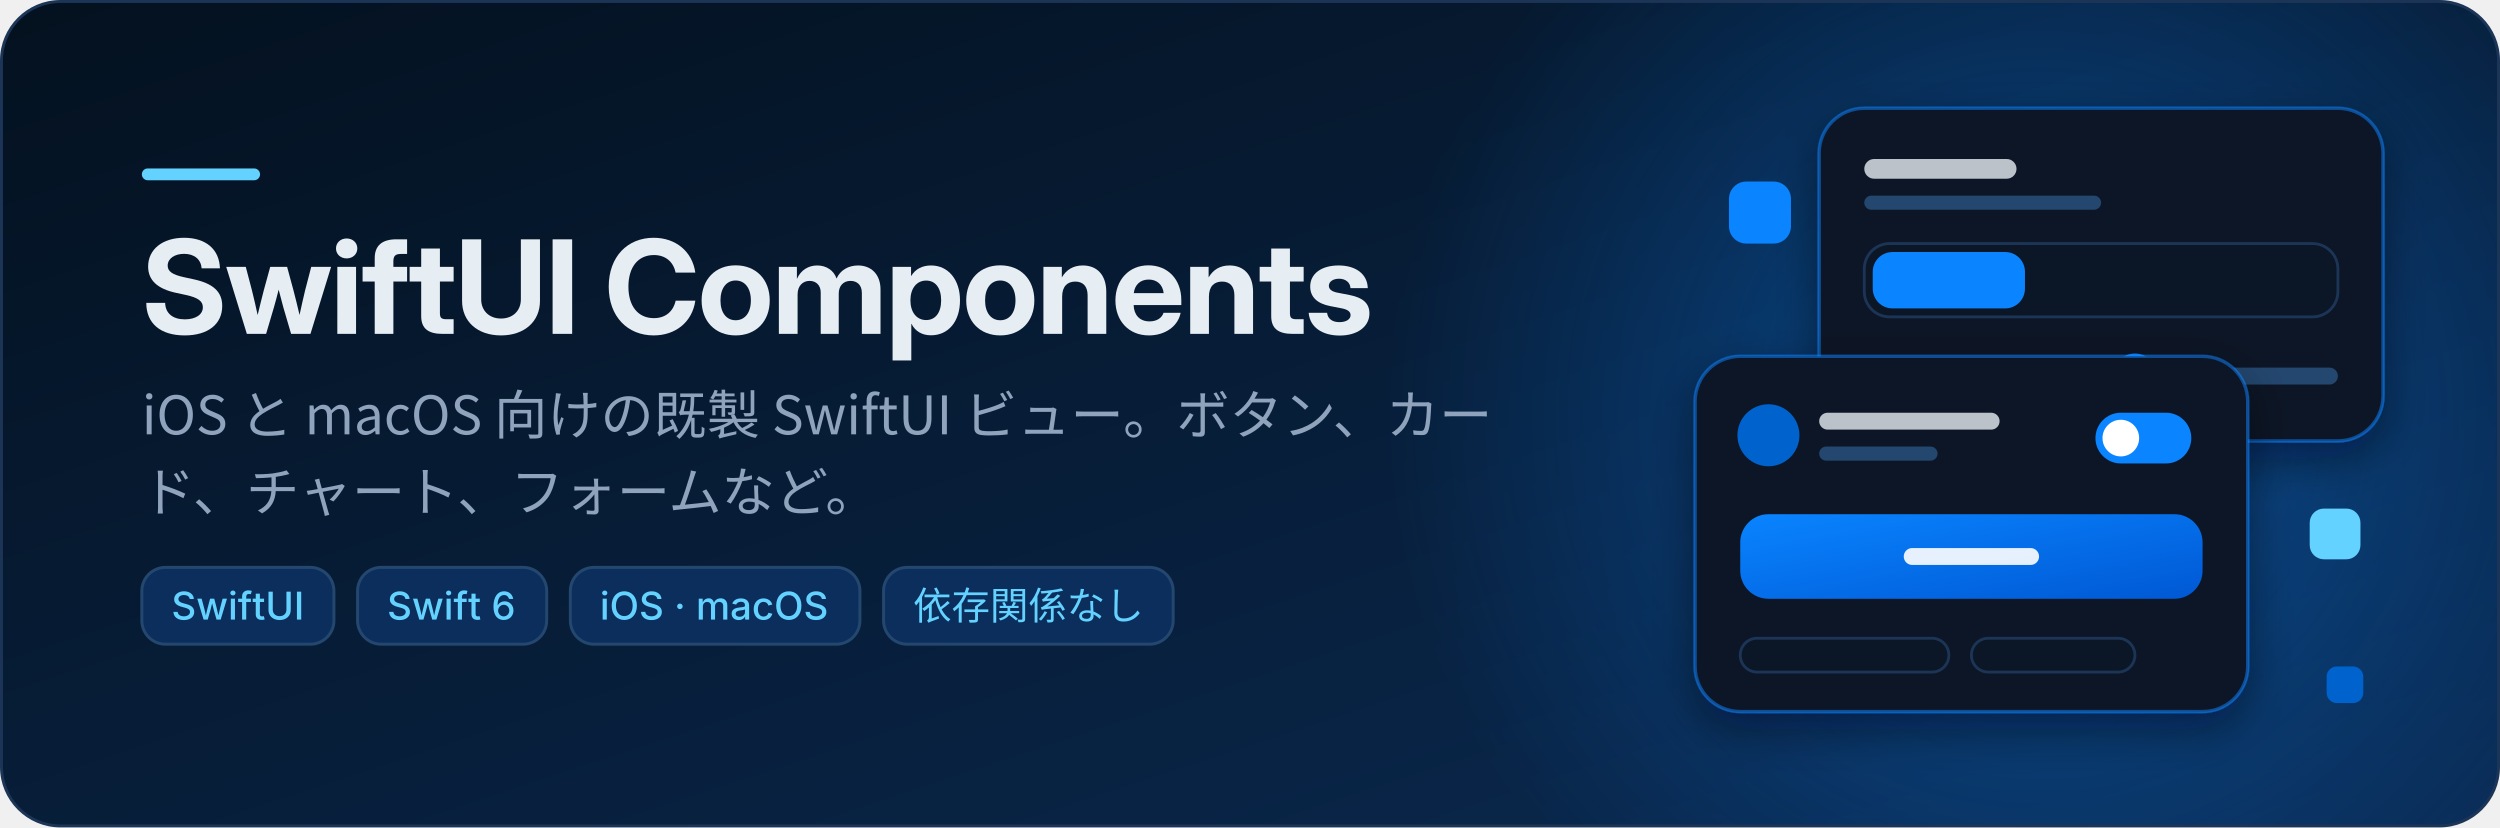
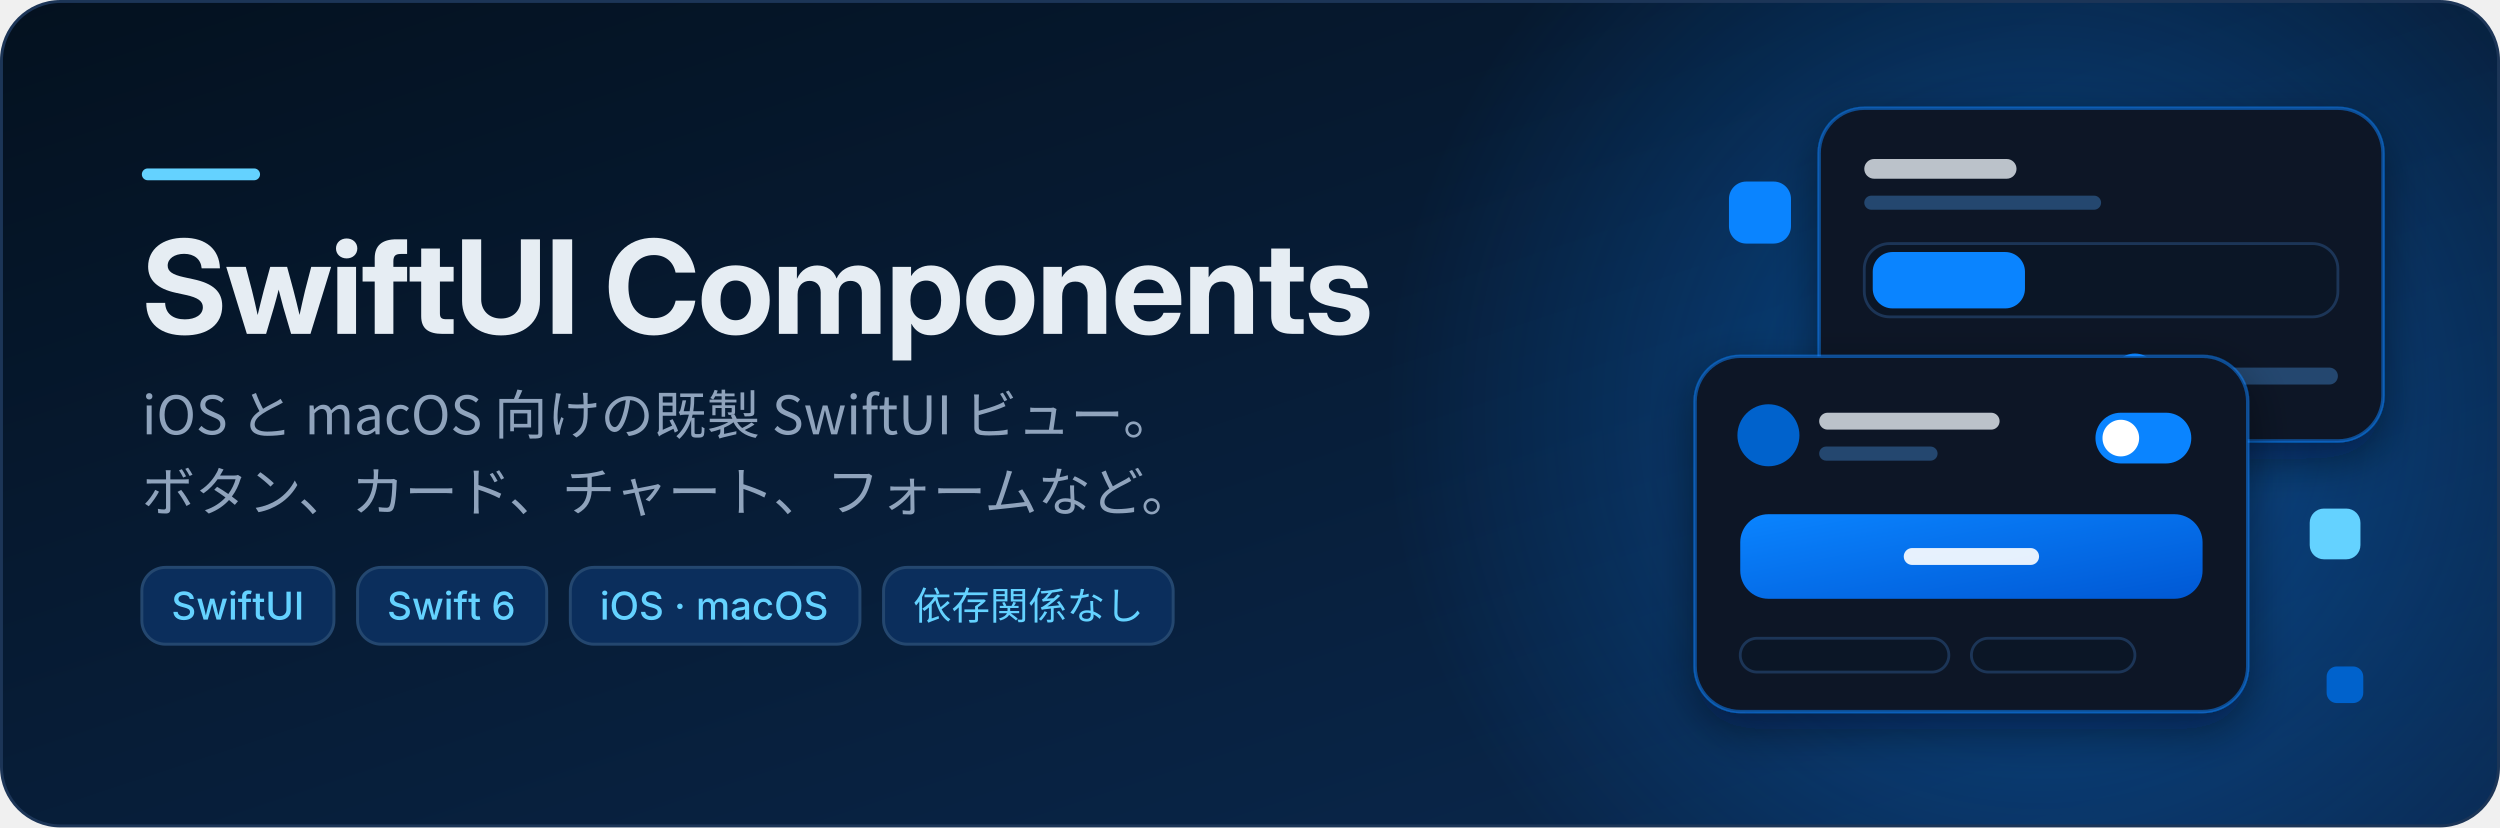
<svg xmlns="http://www.w3.org/2000/svg" width="846" height="280" viewBox="0 0 846 280" role="img" aria-labelledby="t">
  <style>.c{display:none}@media (max-width:500px){.w{display:none}.c{display:inline}}.m-float{animation:mFloat 6s ease-in-out infinite alternate}@keyframes mFloat{from{transform:translateY(0)}to{transform:translateY(-6px)}}.m-float-b{animation:mFloatB 7s ease-in-out infinite alternate}@keyframes mFloatB{from{transform:translateY(0)}to{transform:translateY(5px)}}.m-bob{animation:mBob 5s ease-in-out infinite alternate}@keyframes mBob{from{transform:translateY(0)}to{transform:translateY(-8px)}}.m-bar{transform-box:fill-box;transform-origin:center bottom;animation:mBar 4.2s ease-in-out infinite alternate}@keyframes mBar{from{transform:scaleY(.55)}to{transform:scaleY(1)}}.m-knob{animation:mKnob 6s ease-in-out infinite}@keyframes mKnob{0%,45%{transform:translateX(0)}55%,95%{transform:translateX(12px)}100%{transform:translateX(0)}}.m-slide{animation:mSlide 8s ease-in-out infinite alternate}@keyframes mSlide{from{transform:translateX(0)}to{transform:translateX(56px)}}.m-ring{stroke-dasharray:100;stroke-dashoffset:28;animation:mRing 7s ease-in-out infinite}@keyframes mRing{0%{stroke-dashoffset:100}45%,100%{stroke-dashoffset:28}}.m-caret{animation:mCaret 1.2s steps(1) infinite}@keyframes mCaret{50%{opacity:0}}.m-island{transform-box:fill-box;transform-origin:center;animation:mIsland 9s ease-in-out infinite}@keyframes mIsland{0%,20%{transform:scaleX(.42)}30%,70%{transform:scaleX(1)}80%,100%{transform:scaleX(.42)}}@media (prefers-reduced-motion: reduce){*{animation:none!important}}</style>
  <defs>
    <linearGradient id="bg" x1="0" y1="0" x2="1" y2="1">
      <stop offset="0" stop-color="#04111F" />
      <stop offset="1" stop-color="#0A2A52" />
    </linearGradient>
    <radialGradient id="glow">
      <stop offset="0" stop-color="#0A84FF" stop-opacity="0.42" />
      <stop offset="1" stop-color="#0A84FF" stop-opacity="0" />
    </radialGradient>
    <linearGradient id="mButton" x1="0" y1="0" x2="1" y2="1">
      <stop offset="0" stop-color="#0A84FF" />
      <stop offset="1" stop-color="#0058D4" />
    </linearGradient>
    <filter id="mShadow" x="-20%" y="-20%" width="140%" height="150%">
      <feDropShadow dx="0" dy="6" stdDeviation="8" flood-color="#04111F" flood-opacity="0.45" />
    </filter>
    <clipPath id="frame">
      <rect x="0.5" y="0.5" width="845" height="279" rx="20" />
    </clipPath>
    <path id="bd397" d="M675 24C1042 24 1266-153 1266-440C1266-664 1125-795 807-862L664-893C481-933 407-984 407-1076C407-1185 514-1261 666-1261C826-1261 931-1174 942-1033L1230-1033C1221-1333 1008-1514 665-1514C326-1514 99-1332 99-1061C99-848 242-711 537-647L694-613C883-572 961-516 961-420C961-304 848-229 677-229C486-229 371-325 367-489L70-489C70-165 293 24 675 24Z" />
    <path id="bd984" d="M337 0L640 0L764-420C790-509 814-603 838-697C862-603 886-509 911-420L1034 0L1339 0L1664-1056L1351-1056L1255-687C1224-562 1196-429 1167-298C1136-429 1104-563 1071-687L971-1056L705-1056L604-687C571-562 539-428 507-297C478-428 449-562 417-687L320-1056L12-1056Z" />
    <path id="bd689" d="M104 0L399 0L399-1056L104-1056ZM251-1189C348-1189 419-1256 419-1346C419-1436 348-1503 251-1503C154-1503 83-1436 83-1346C83-1256 154-1189 251-1189Z" />
    <path id="bd647" d="M719-1056L503-1056L503-1143C503-1227 534-1259 619-1259L719-1259L719-1490L552-1490C324-1490 209-1390 209-1193L209-1056L18-1056L18-825L209-825L209 0L503 0L503-825L719-825Z" />
    <path id="bd889" d="M711-1056L495-1056L495-1344L200-1344L200-1056L18-1056L18-825L200-825L200-280C200-88 307 0 539 0L711 0L711-231L598-231C518-231 495-254 495-326L495-825L711-825Z" />
    <path id="bd424" d="M721 24C1093 24 1335-197 1335-519L1335-1490L1034-1490L1034-544C1034-368 911-242 721-242C532-242 409-369 409-544L409-1490L108-1490L108-519C108-196 349 24 721 24Z" />
    <path id="bd197" d="M419-1490L111-1490L111 0L419 0Z" />
    <path id="bd73" d="M771 24C1120 24 1380-191 1427-523L1117-523C1079-348 951-248 775-248C521-248 373-441 373-744C373-1049 522-1242 775-1242C952-1242 1081-1141 1116-965L1427-965C1380-1298 1120-1514 771-1514C361-1514 63-1220 63-744C63-271 362 24 771 24Z" />
    <path id="bd790" d="M594 24C915 24 1131-196 1131-527C1131-858 915-1080 594-1080C274-1080 58-858 58-527C58-196 274 24 594 24ZM594-215C451-215 355-331 355-527C355-724 452-841 594-841C737-841 834-724 834-527C834-331 738-215 594-215Z" />
    <path id="bd766" d="M104 0L399 0L399-623C399-759 483-835 588-835C691-835 763-764 763-654L763 0L1047 0L1047-636C1047-754 1118-835 1232-835C1333-835 1411-773 1411-646L1411 0L1705 0L1705-700C1705-942 1554-1078 1351-1078C1198-1078 1068-1001 1013-872C969-1001 850-1078 708-1078C574-1078 451-1009 388-866L388-1056L104-1056Z" />
    <path id="bd843" d="M104 418L399 418L399-158L402-158C463-39 570 22 709 22C985 22 1166-198 1166-529C1166-853 981-1078 711-1078C574-1078 463-1023 398-913L395-913L395-1056L104-1056ZM633-218C484-218 385-340 385-529C385-717 484-840 633-840C776-840 869-727 869-529C869-331 776-218 633-218Z" />
    <path id="bd773" d="M399-587C399-751 484-824 606-824C729-824 800-749 800-607L800 0L1094 0L1094-661C1094-928 949-1078 724-1078C572-1078 465-1010 394-890L394-1056L104-1056L104 0L399 0Z" />
    <path id="bd614" d="M586 24C842 24 1046-122 1085-332L816-332C789-250 710-197 595-197C440-197 350-298 345-454L1096-454L1096-533C1096-855 887-1080 576-1080C273-1080 58-849 58-527C58-206 266 24 586 24ZM347-642C363-774 450-856 582-856C715-856 803-774 818-642Z" />
    <path id="bd871" d="M543 26C819 26 1011-112 1011-323C1011-478 913-570 700-612L500-651C419-668 372-703 372-757C372-820 433-869 534-869C638-869 710-806 712-721L985-721C979-941 799-1078 526-1078C251-1078 78-946 78-746C78-582 187-478 392-438L577-402C663-385 714-352 714-296C714-231 647-185 538-185C423-185 355-240 344-332L54-332C72-105 269 26 543 26Z" />
    <path id="bm397" d="M665 25C1015 25 1217-159 1217-412C1217-681 978-783 788-832L643-870C529-900 375-953 375-1094C375-1220 489-1312 670-1312C839-1312 960-1234 975-1098L1197-1098C1190-1335 981-1510 675-1510C375-1510 147-1339 147-1081C147-877 291-752 535-687L709-639C869-596 992-545 992-415C992-271 853-175 664-175C492-175 348-251 335-414L106-414C120-142 330 25 665 25Z" />
    <path id="bm984" d="M393 0L614 0L752-481C785-596 817-733 849-867C880-733 911-598 945-481L1083 0L1304 0L1641-1118L1407-1118L1284-655C1252-531 1217-390 1183-221C1149-391 1113-533 1082-655L960-1118L740-1118L617-655C584-530 548-387 514-219C480-393 443-535 412-655L289-1118L57-1118Z" />
    <path id="bm689" d="M148 0L368 0L368-1118L148-1118ZM259-1289C335-1289 398-1347 398-1419C398-1492 335-1550 259-1550C183-1550 120-1492 120-1419C120-1347 183-1289 259-1289Z" />
    <path id="bm647" d="M702-1118L452-1118L452-1216C452-1314 495-1368 600-1368C646-1368 677-1358 698-1352L749-1530C719-1541 653-1560 565-1560C388-1560 232-1455 232-1246L232-1118L20-1118L20-939L232-939L232 0L452 0L452-939L702-939Z" />
    <path id="bm889" d="M626-1118L403-1118L403-1384L183-1384L183-1118L20-1118L20-939L183-939L183-284C183-94 300 15 503 15C554 15 610 8 657-8L618-184C591-178 548-172 525-172C438-172 403-212 403-302L403-939L626-939Z" />
    <path id="bm424" d="M759 23C1115 23 1351-199 1351-512L1351-1490L1122-1490L1122-531C1122-330 983-184 759-184C534-184 393-330 393-531L393-1490L165-1490L165-512C165-199 400 23 759 23Z" />
    <path id="bm197" d="M393-1490L165-1490L165 0L393 0Z" />
    <path id="bm1349" d="M659 20C971 20 1178-201 1178-487C1178-772 971-976 713-976C556-976 420-900 344-774L333-774C333-1111 459-1310 678-1310C820-1310 910-1223 940-1102L1164-1102C1130-1340 942-1510 678-1510C330-1510 113-1212 113-695C113-147 392 20 659 20ZM658-172C487-172 361-316 361-482C361-647 493-791 662-791C831-791 956-655 956-484C956-309 826-172 658-172Z" />
    <path id="bm321" d="M786 20C1172 20 1457-268 1457-744C1457-1222 1172-1510 786-1510C399-1510 113-1222 113-744C113-268 399 20 786 20ZM786-188C530-188 339-384 339-744C339-1105 530-1302 786-1302C1040-1302 1231-1106 1231-744C1231-384 1040-188 786-188Z" />
    <path id="bm1509" d="M311-560C393-560 458-625 458-707C458-790 393-855 311-855C228-855 163-790 163-707C163-625 228-560 311-560Z" />
    <path id="bm766" d="M148 0L368 0L368-695C368-858 474-944 597-944C715-944 801-865 801-746L801 0L1018 0L1018-716C1018-849 1102-944 1241-944C1355-944 1451-881 1451-732L1451 0L1671 0L1671-754C1671-1008 1515-1137 1317-1137C1158-1137 1020-1053 963-902C919-1050 823-1137 677-1137C544-1137 419-1064 362-909L357-1118L148-1118Z" />
    <path id="bm507" d="M461 25C642 25 748-66 791-153L802-153L802 0L1015 0L1015-742C1015-1065 758-1132 578-1132C379-1132 191-1054 115-854L322-800C353-876 435-953 581-953C721-953 795-881 795-757L795-751C795-672 710-673 513-650C302-626 83-570 83-316C83-96 248 25 461 25ZM510-152C387-152 299-207 299-313C299-428 401-470 525-487C593-496 763-514 796-546L796-403C796-272 689-152 510-152Z" />
    <path id="bm586" d="M618 23C853 23 1035-104 1089-315L881-365C851-244 758-163 619-163C417-163 320-340 320-553C320-769 417-946 619-946C756-946 847-867 877-752L1086-802C1031-1009 850-1132 618-1132C303-1132 96-901 96-553C96-208 303 23 618 23Z" />
  </defs>
  <g clip-path="url(#frame)">
    <rect width="846" height="280" fill="url(#bg)" />
    <circle class="w" cx="690" cy="140" r="220" fill="url(#glow)" />
    <g class="w">
      <g transform="translate(566 29) scale(0.954)">
        <g class="m-float-b">
          <rect x="52" y="8" width="200" height="118" rx="16" fill="#0B1626" stroke="rgba(10,132,255,0.5)" stroke-width="1.2" filter="url(#mShadow)" />
          <rect x="68" y="26" width="54" height="7" rx="3.5" fill="#E6EDF3" opacity=".8" />
          <rect x="68" y="39" width="84" height="5" rx="2.5" fill="#24476F" />
          <rect x="68" y="56" width="168" height="26" rx="9" fill="#0B1626" stroke="#1C3557" />
          <rect class="m-slide" x="71" y="59" width="54" height="20" rx="7" fill="#0A84FF" />
          <rect x="68" y="100" width="168" height="6" rx="3" fill="#24476F" />
          <rect x="68" y="100" width="96" height="6" rx="3" fill="#64D2FF" />
          <circle cx="164" cy="103" r="7" fill="#fff" stroke="#0A84FF" stroke-width="2" />
        </g>
        <g class="m-float">
          <rect x="8" y="96" width="196" height="126" rx="16" fill="#0B1626" stroke="rgba(10,132,255,0.5)" stroke-width="1.2" filter="url(#mShadow)" />
          <circle cx="34" cy="124" r="11" fill="#0062CC" />
          <rect x="52" y="116" width="64" height="6" rx="3" fill="#E6EDF3" opacity=".8" />
          <rect x="52" y="128" width="42" height="5" rx="2.5" fill="#24476F" />
          <rect x="150" y="116" width="34" height="18" rx="9" fill="#0A84FF" />
          <circle class="m-knob" cx="159" cy="125" r="6.5" fill="#fff" />
          <rect x="24" y="152" width="164" height="30" rx="10" fill="url(#mButton)" />
          <rect x="82" y="164" width="48" height="6" rx="3" fill="#fff" opacity=".9" />
          <rect x="24" y="196" width="74" height="12" rx="6" fill="#0B1626" stroke="#1C3557" />
          <rect x="106" y="196" width="58" height="12" rx="6" fill="#0B1626" stroke="#1C3557" />
        </g>
        <rect class="m-bob" style="animation-delay:-0s" x="20" y="34" width="22" height="22" rx="6.16" fill="#0A84FF" />
        <rect class="m-bob" style="animation-delay:-1.6s" x="226" y="150" width="18" height="18" rx="5.04" fill="#64D2FF" />
        <rect class="m-bob" style="animation-delay:-3.1s" x="232" y="206" width="13" height="13" rx="3.64" fill="#0062CC" />
      </g>
      <rect x="48" y="57" width="40" height="4" rx="2" fill="#64D2FF" />
      <g fill="#E6EDF3" transform="translate(48 112.99) scale(0.021484)">
        <use href="#bd397" x="0" />
        <use href="#bd984" x="1317" />
        <use href="#bd689" x="2975" />
        <use href="#bd647" x="3459" />
        <use href="#bd889" x="4200" />
        <use href="#bd424" x="4936" />
        <use href="#bd197" x="6359" />
        <use href="#bd73" x="7291" />
        <use href="#bd790" x="8759" />
        <use href="#bd766" x="9930" />
        <use href="#bd843" x="11721" />
        <use href="#bd790" x="12927" />
        <use href="#bd773" x="14097" />
        <use href="#bd614" x="15277" />
        <use href="#bd773" x="16409" />
        <use href="#bd889" x="17589" />
        <use href="#bd871" x="18325" />
      </g>
-       <text x="48" y="146.99" fill="#8FA3BC" font-family="-apple-system,BlinkMacSystemFont,&quot;PingFang SC&quot;,&quot;Hiragino Sans&quot;,&quot;Apple SD Gothic Neo&quot;,&quot;Noto Sans CJK SC&quot;,&quot;Noto Sans CJK JP&quot;,&quot;Noto Sans CJK KR&quot;,&quot;Microsoft YaHei&quot;,&quot;Malgun Gothic&quot;,sans-serif" font-size="18" font-weight="400">iOS と macOS 向けの既製 SwiftUI ビュー。ボタン、カー</text>
-       <text x="48" y="172.99" fill="#8FA3BC" font-family="-apple-system,BlinkMacSystemFont,&quot;PingFang SC&quot;,&quot;Hiragino Sans&quot;,&quot;Apple SD Gothic Neo&quot;,&quot;Noto Sans CJK SC&quot;,&quot;Noto Sans CJK JP&quot;,&quot;Noto Sans CJK KR&quot;,&quot;Microsoft YaHei&quot;,&quot;Malgun Gothic&quot;,sans-serif" font-size="18" font-weight="400">ド、チャート、フォームなど。</text>
+       <text x="48" y="146.99" fill="#8FA3BC" font-family="-apple-system,BlinkMacSystemFont,&quot;PingFang SC&quot;,&quot;Hiragino Sans&quot;,&quot;Apple SD Gothic Neo&quot;,&quot;Noto Sans CJK SC&quot;,&quot;Noto Sans CJK JP&quot;,&quot;Noto Sans CJK KR&quot;,&quot;Microsoft YaHei&quot;,&quot;Malgun Gothic&quot;,sans-serif" font-size="18" font-weight="400">iOS と macOS 向けの既製 SwiftUI ビュー。</text>
+       <text x="48" y="172.99" fill="#8FA3BC" font-family="-apple-system,BlinkMacSystemFont,&quot;PingFang SC&quot;,&quot;Hiragino Sans&quot;,&quot;Apple SD Gothic Neo&quot;,&quot;Noto Sans CJK SC&quot;,&quot;Noto Sans CJK JP&quot;,&quot;Noto Sans CJK KR&quot;,&quot;Microsoft YaHei&quot;,&quot;Malgun Gothic&quot;,sans-serif" font-size="18" font-weight="400">ボタン、カード、チャート、フォームなど。</text>
      <rect x="48" y="192" width="65" height="26" rx="8" fill="#0B2E5C" stroke="#24476F" />
      <g fill="#64D2FF" transform="translate(58 209.68) scale(0.006348)">
        <use href="#bm397" x="0" />
        <use href="#bm984" x="1323" />
        <use href="#bm689" x="3021" />
        <use href="#bm647" x="3537" />
        <use href="#bm889" x="4314" />
        <use href="#bm424" x="5011" />
        <use href="#bm197" x="6527" />
      </g>
      <rect x="121" y="192" width="64" height="26" rx="8" fill="#0B2E5C" stroke="#24476F" />
      <g fill="#64D2FF" transform="translate(131 209.68) scale(0.006348)">
        <use href="#bm397" x="0" />
        <use href="#bm984" x="1323" />
        <use href="#bm689" x="3021" />
        <use href="#bm647" x="3537" />
        <use href="#bm889" x="4314" />
        <use href="#bm1349" x="5557" />
      </g>
      <rect x="193" y="192" width="98" height="26" rx="8" fill="#0B2E5C" stroke="#24476F" />
      <g fill="#64D2FF" transform="translate(203 209.68) scale(0.006348)">
        <use href="#bm689" x="0" />
        <use href="#bm321" x="516" />
        <use href="#bm397" x="2086" />
        <use href="#bm1509" x="3955" />
        <use href="#bm766" x="5122" />
        <use href="#bm507" x="6941" />
        <use href="#bm586" x="8104" />
        <use href="#bm321" x="9286" />
        <use href="#bm397" x="10856" />
      </g>
      <rect x="299" y="192" width="98" height="26" rx="8" fill="#0B2E5C" stroke="#24476F" />
      <text x="309" y="209.68" fill="#64D2FF" font-family="-apple-system,BlinkMacSystemFont,&quot;PingFang SC&quot;,&quot;Hiragino Sans&quot;,&quot;Apple SD Gothic Neo&quot;,&quot;Noto Sans CJK SC&quot;,&quot;Noto Sans CJK JP&quot;,&quot;Noto Sans CJK KR&quot;,&quot;Microsoft YaHei&quot;,&quot;Malgun Gothic&quot;,sans-serif" font-size="13" font-weight="500">依存関係なし</text>
    </g>
    <circle class="c" cx="786" cy="140" r="260" fill="url(#glow)" />
    <g class="c">
      <rect x="48" y="56" width="40" height="4" rx="2" fill="#64D2FF" />
      <g fill="#E6EDF3" transform="translate(48 126.53) scale(0.03125)">
        <use href="#bd397" x="0" />
        <use href="#bd984" x="1317" />
        <use href="#bd689" x="2974" />
        <use href="#bd647" x="3457" />
        <use href="#bd889" x="4197" />
        <use href="#bd424" x="4933" />
        <use href="#bd197" x="6356" />
        <use href="#bd73" x="7286" />
        <use href="#bd790" x="8754" />
        <use href="#bd766" x="9924" />
        <use href="#bd843" x="11715" />
        <use href="#bd790" x="12920" />
        <use href="#bd773" x="14089" />
        <use href="#bd614" x="15269" />
        <use href="#bd773" x="16400" />
        <use href="#bd889" x="17580" />
        <use href="#bd871" x="18316" />
      </g>
      <text x="48" y="178.53" fill="#8FA3BC" font-family="-apple-system,BlinkMacSystemFont,&quot;PingFang SC&quot;,&quot;Hiragino Sans&quot;,&quot;Apple SD Gothic Neo&quot;,&quot;Noto Sans CJK SC&quot;,&quot;Noto Sans CJK JP&quot;,&quot;Noto Sans CJK KR&quot;,&quot;Microsoft YaHei&quot;,&quot;Malgun Gothic&quot;,sans-serif" font-size="36" font-weight="500">iOS と macOS 向けの既製 SwiftUI ビュー。</text>
      <text x="48" y="224.53" fill="#8FA3BC" font-family="-apple-system,BlinkMacSystemFont,&quot;PingFang SC&quot;,&quot;Hiragino Sans&quot;,&quot;Apple SD Gothic Neo&quot;,&quot;Noto Sans CJK SC&quot;,&quot;Noto Sans CJK JP&quot;,&quot;Noto Sans CJK KR&quot;,&quot;Microsoft YaHei&quot;,&quot;Malgun Gothic&quot;,sans-serif" font-size="36" font-weight="500">ボタン、カード、チャート、フォームなど。</text>
    </g>
  </g>
  <rect x="0.5" y="0.5" width="845" height="279" rx="20" fill="none" stroke="#1C3557" />
</svg>
